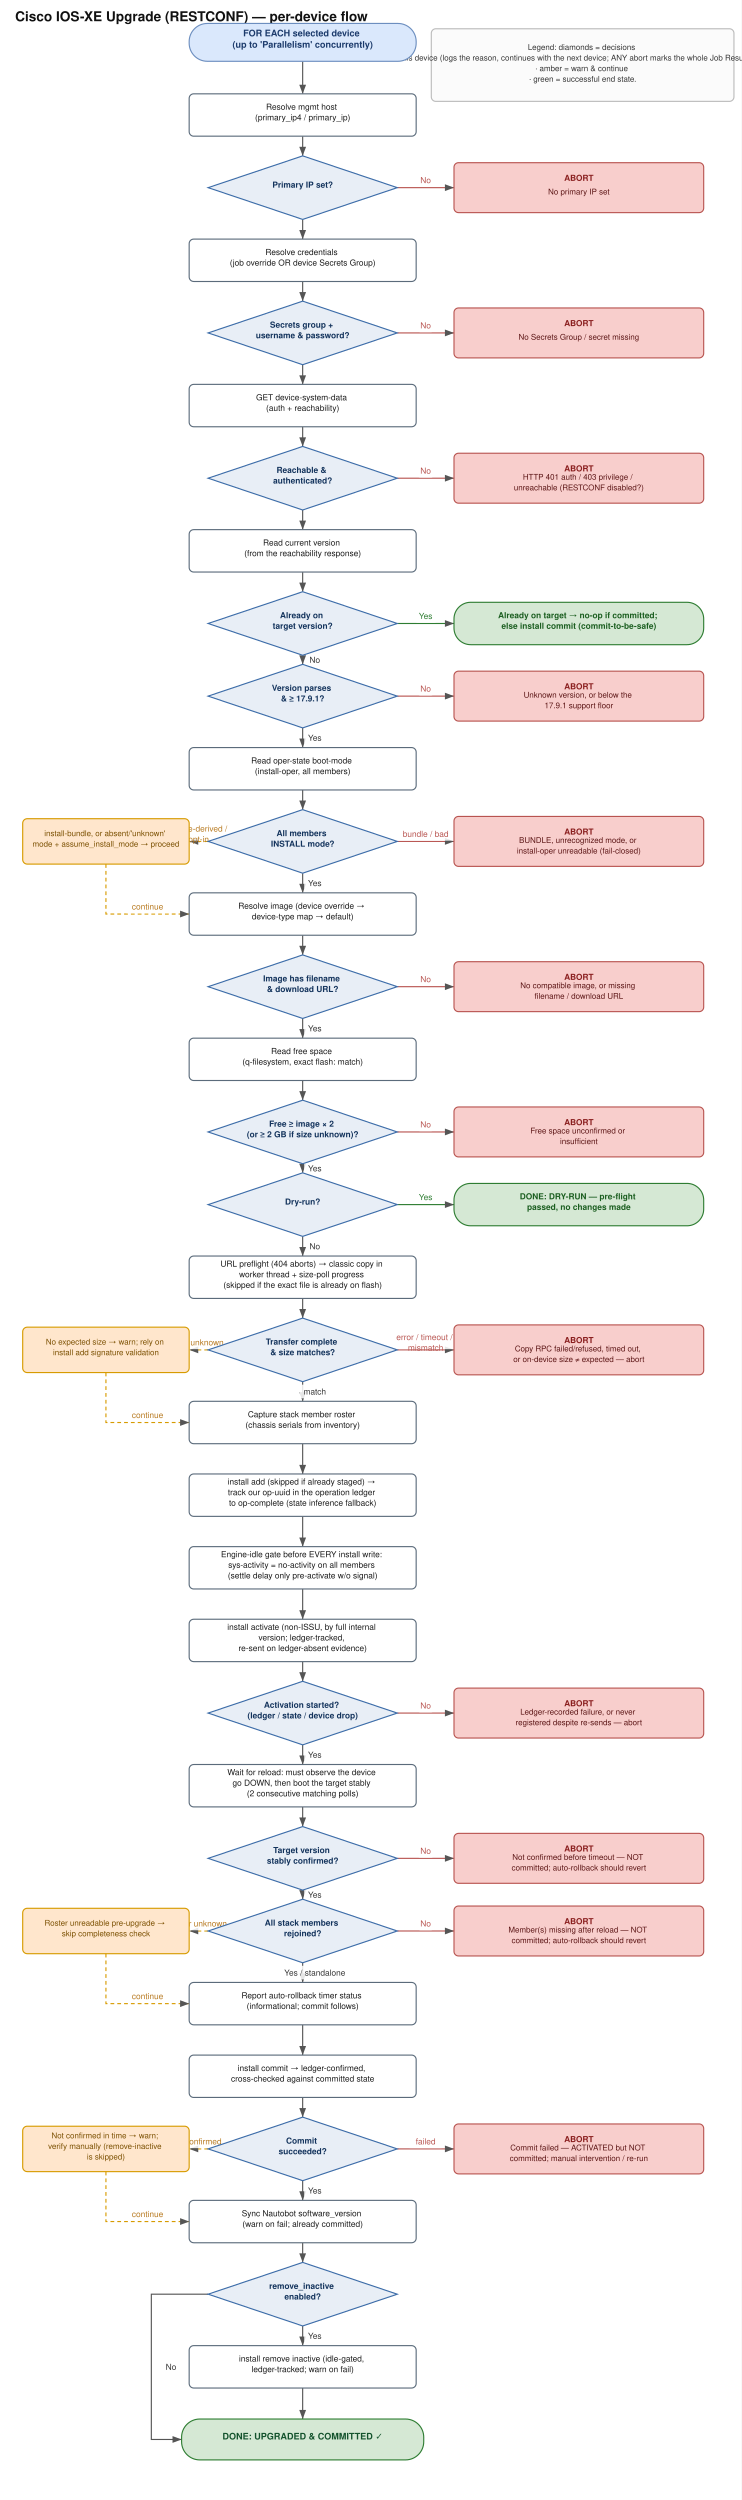
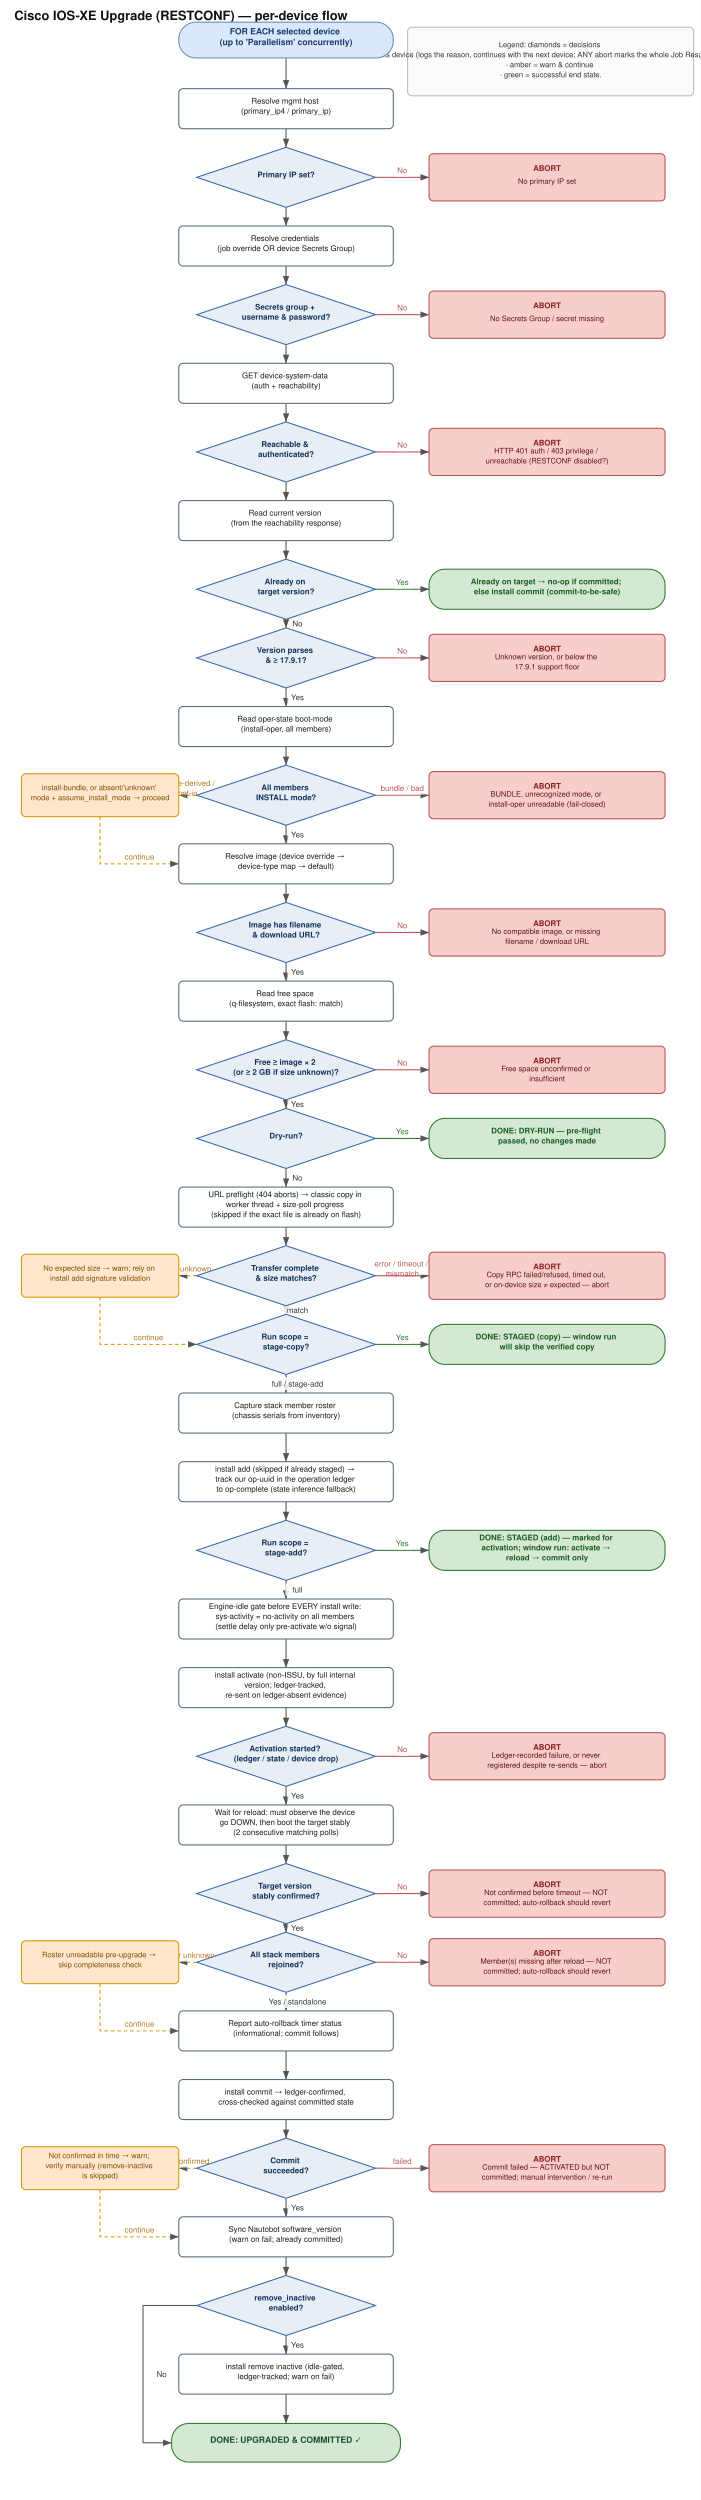
- <svg xmlns="http://www.w3.org/2000/svg" viewBox="0 0 980 3304" width="980" height="3304" font-family="Helvetica,Arial,sans-serif">
+ <svg xmlns="http://www.w3.org/2000/svg" viewBox="0 0 980 3496" width="980" height="3496" font-family="Helvetica,Arial,sans-serif">
  <defs>
    <marker id="arrow" markerWidth="10" markerHeight="10" refX="8" refY="3" orient="auto" markerUnits="strokeWidth">
      <path d="M0,0 L8,3 L0,6 z" fill="#555" />
    </marker>
  </defs>
-   <rect x="0" y="0" width="980" height="3304" fill="#ffffff" />
+   <rect x="0" y="0" width="980" height="3496" fill="#ffffff" />
  <text x="20" y="28" font-size="18" font-weight="bold" fill="#111">Cisco IOS-XE Upgrade (RESTCONF) — per-device flow</text>
  <rect x="570" y="38" width="400" height="96" rx="6" ry="6" fill="#fbfbfb" stroke="#bbb" stroke-width="1.5" />
  <text x="770" y="66" text-anchor="middle" font-family="Helvetica,Arial,sans-serif" font-size="10.5" fill="#333">
    <tspan x="770" dy="0">Legend:  diamonds = decisions</tspan>
    <tspan x="770" dy="14">· red = ABORT this device (logs the reason, continues with the next device; ANY abort marks the whole Job Result FAILED at the end)</tspan>
    <tspan x="770" dy="14">· amber = warn &amp; continue</tspan>
    <tspan x="770" dy="14">· green = successful end state.</tspan>
  </text>
  <path d="M 400 81 L 400 124" fill="none" stroke="#555" stroke-width="1.5" marker-end="url(#arrow)" />
  <path d="M 400 180 L 400 206" fill="none" stroke="#555" stroke-width="1.5" marker-end="url(#arrow)" />
  <path d="M 400 290 L 400 316" fill="none" stroke="#555" stroke-width="1.5" marker-end="url(#arrow)" />
  <path d="M 400 372 L 400 398" fill="none" stroke="#555" stroke-width="1.5" marker-end="url(#arrow)" />
  <path d="M 400 482 L 400 508" fill="none" stroke="#555" stroke-width="1.5" marker-end="url(#arrow)" />
  <path d="M 400 564 L 400 590" fill="none" stroke="#555" stroke-width="1.5" marker-end="url(#arrow)" />
  <path d="M 400 674 L 400 700" fill="none" stroke="#555" stroke-width="1.5" marker-end="url(#arrow)" />
  <path d="M 400 756 L 400 782" fill="none" stroke="#555" stroke-width="1.5" marker-end="url(#arrow)" />
  <path d="M 400 866 L 400 878" fill="none" stroke="#555" stroke-width="1.5" marker-end="url(#arrow)" />
  <rect x="406" y="863" width="21" height="18" rx="3" fill="#ffffff" fill-opacity="0.85" stroke="none" />
  <text x="416" y="876" text-anchor="middle" font-family="Helvetica,Arial,sans-serif" font-size="11" fill="#333">
    <tspan x="416" dy="0">No</tspan>
  </text>
  <path d="M 400 962 L 400 988" fill="none" stroke="#555" stroke-width="1.5" marker-end="url(#arrow)" />
  <rect x="402" y="966" width="28" height="18" rx="3" fill="#ffffff" fill-opacity="0.85" stroke="none" />
  <text x="416" y="979" text-anchor="middle" font-family="Helvetica,Arial,sans-serif" font-size="11" fill="#333">
    <tspan x="416" dy="0">Yes</tspan>
  </text>
  <path d="M 400 1044 L 400 1070" fill="none" stroke="#555" stroke-width="1.5" marker-end="url(#arrow)" />
  <path d="M 400 1154 L 400 1180" fill="none" stroke="#555" stroke-width="1.5" marker-end="url(#arrow)" />
  <rect x="402" y="1158" width="28" height="18" rx="3" fill="#ffffff" fill-opacity="0.85" stroke="none" />
  <text x="416" y="1171" text-anchor="middle" font-family="Helvetica,Arial,sans-serif" font-size="11" fill="#333">
    <tspan x="416" dy="0">Yes</tspan>
  </text>
  <path d="M 400 1236 L 400 1262" fill="none" stroke="#555" stroke-width="1.5" marker-end="url(#arrow)" />
  <path d="M 400 1346 L 400 1372" fill="none" stroke="#555" stroke-width="1.5" marker-end="url(#arrow)" />
  <rect x="402" y="1350" width="28" height="18" rx="3" fill="#ffffff" fill-opacity="0.85" stroke="none" />
  <text x="416" y="1363" text-anchor="middle" font-family="Helvetica,Arial,sans-serif" font-size="11" fill="#333">
    <tspan x="416" dy="0">Yes</tspan>
  </text>
  <path d="M 400 1428 L 400 1454" fill="none" stroke="#555" stroke-width="1.5" marker-end="url(#arrow)" />
  <path d="M 400 1538 L 400 1550" fill="none" stroke="#555" stroke-width="1.5" marker-end="url(#arrow)" />
  <rect x="402" y="1535" width="28" height="18" rx="3" fill="#ffffff" fill-opacity="0.85" stroke="none" />
  <text x="416" y="1548" text-anchor="middle" font-family="Helvetica,Arial,sans-serif" font-size="11" fill="#333">
    <tspan x="416" dy="0">Yes</tspan>
  </text>
  <path d="M 400 1634 L 400 1660" fill="none" stroke="#555" stroke-width="1.5" marker-end="url(#arrow)" />
  <rect x="406" y="1638" width="21" height="18" rx="3" fill="#ffffff" fill-opacity="0.85" stroke="none" />
  <text x="416" y="1651" text-anchor="middle" font-family="Helvetica,Arial,sans-serif" font-size="11" fill="#333">
    <tspan x="416" dy="0">No</tspan>
  </text>
  <path d="M 400 1716 L 400 1742" fill="none" stroke="#555" stroke-width="1.5" marker-end="url(#arrow)" />
-   <path d="M 400 1826 L 400 1852" fill="none" stroke="#555" stroke-width="1.5" marker-end="url(#arrow)" />
-   <rect x="396" y="1830" width="40" height="18" rx="3" fill="#ffffff" fill-opacity="0.85" stroke="none" />
-   <text x="416" y="1843" text-anchor="middle" font-family="Helvetica,Arial,sans-serif" font-size="11" fill="#333">
+   <path d="M 400 1826 L 400 1838" fill="none" stroke="#555" stroke-width="1.5" marker-end="url(#arrow)" />
+   <rect x="396" y="1823" width="40" height="18" rx="3" fill="#ffffff" fill-opacity="0.85" stroke="none" />
+   <text x="416" y="1836" text-anchor="middle" font-family="Helvetica,Arial,sans-serif" font-size="11" fill="#333">
    <tspan x="416" dy="0">match</tspan>
  </text>
-   <path d="M 400 1908 L 400 1948" fill="none" stroke="#555" stroke-width="1.5" marker-end="url(#arrow)" />
+   <path d="M 400 1922 L 400 1948" fill="none" stroke="#555" stroke-width="1.5" marker-end="url(#arrow)" />
+   <rect x="360" y="1926" width="112" height="18" rx="3" fill="#ffffff" fill-opacity="0.85" stroke="none" />
+   <text x="416" y="1939" text-anchor="middle" font-family="Helvetica,Arial,sans-serif" font-size="11" fill="#333">
+     <tspan x="416" dy="0">full / stage-add</tspan>
+   </text>
  <path d="M 400 2004 L 400 2044" fill="none" stroke="#555" stroke-width="1.5" marker-end="url(#arrow)" />
-   <path d="M 400 2100 L 400 2140" fill="none" stroke="#555" stroke-width="1.5" marker-end="url(#arrow)" />
-   <path d="M 400 2196 L 400 2222" fill="none" stroke="#555" stroke-width="1.5" marker-end="url(#arrow)" />
-   <path d="M 400 2306 L 400 2332" fill="none" stroke="#555" stroke-width="1.5" marker-end="url(#arrow)" />
-   <rect x="402" y="2310" width="28" height="18" rx="3" fill="#ffffff" fill-opacity="0.85" stroke="none" />
-   <text x="416" y="2323" text-anchor="middle" font-family="Helvetica,Arial,sans-serif" font-size="11" fill="#333">
-     <tspan x="416" dy="0">Yes</tspan>
-   </text>
+   <path d="M 400 2100 L 400 2126" fill="none" stroke="#555" stroke-width="1.5" marker-end="url(#arrow)" />
+   <path d="M 400 2210 L 400 2236" fill="none" stroke="#555" stroke-width="1.5" marker-end="url(#arrow)" />
+   <rect x="399" y="2214" width="34" height="18" rx="3" fill="#ffffff" fill-opacity="0.85" stroke="none" />
+   <text x="416" y="2227" text-anchor="middle" font-family="Helvetica,Arial,sans-serif" font-size="11" fill="#333">
+     <tspan x="416" dy="0">full</tspan>
+   </text>
+   <path d="M 400 2292 L 400 2332" fill="none" stroke="#555" stroke-width="1.5" marker-end="url(#arrow)" />
  <path d="M 400 2388 L 400 2414" fill="none" stroke="#555" stroke-width="1.5" marker-end="url(#arrow)" />
-   <path d="M 400 2498 L 400 2510" fill="none" stroke="#555" stroke-width="1.5" marker-end="url(#arrow)" />
-   <rect x="402" y="2495" width="28" height="18" rx="3" fill="#ffffff" fill-opacity="0.85" stroke="none" />
-   <text x="416" y="2508" text-anchor="middle" font-family="Helvetica,Arial,sans-serif" font-size="11" fill="#333">
-     <tspan x="416" dy="0">Yes</tspan>
-   </text>
-   <path d="M 400 2594 L 400 2620" fill="none" stroke="#555" stroke-width="1.5" marker-end="url(#arrow)" />
-   <rect x="360" y="2598" width="112" height="18" rx="3" fill="#ffffff" fill-opacity="0.85" stroke="none" />
-   <text x="416" y="2611" text-anchor="middle" font-family="Helvetica,Arial,sans-serif" font-size="11" fill="#333">
+   <path d="M 400 2498 L 400 2524" fill="none" stroke="#555" stroke-width="1.5" marker-end="url(#arrow)" />
+   <rect x="402" y="2502" width="28" height="18" rx="3" fill="#ffffff" fill-opacity="0.85" stroke="none" />
+   <text x="416" y="2515" text-anchor="middle" font-family="Helvetica,Arial,sans-serif" font-size="11" fill="#333">
+     <tspan x="416" dy="0">Yes</tspan>
+   </text>
+   <path d="M 400 2580 L 400 2606" fill="none" stroke="#555" stroke-width="1.5" marker-end="url(#arrow)" />
+   <path d="M 400 2690 L 400 2702" fill="none" stroke="#555" stroke-width="1.5" marker-end="url(#arrow)" />
+   <rect x="402" y="2687" width="28" height="18" rx="3" fill="#ffffff" fill-opacity="0.85" stroke="none" />
+   <text x="416" y="2700" text-anchor="middle" font-family="Helvetica,Arial,sans-serif" font-size="11" fill="#333">
+     <tspan x="416" dy="0">Yes</tspan>
+   </text>
+   <path d="M 400 2786 L 400 2812" fill="none" stroke="#555" stroke-width="1.5" marker-end="url(#arrow)" />
+   <rect x="360" y="2790" width="112" height="18" rx="3" fill="#ffffff" fill-opacity="0.85" stroke="none" />
+   <text x="416" y="2803" text-anchor="middle" font-family="Helvetica,Arial,sans-serif" font-size="11" fill="#333">
    <tspan x="416" dy="0">Yes / standalone</tspan>
  </text>
-   <path d="M 400 2676 L 400 2716" fill="none" stroke="#555" stroke-width="1.5" marker-end="url(#arrow)" />
-   <path d="M 400 2772 L 400 2798" fill="none" stroke="#555" stroke-width="1.5" marker-end="url(#arrow)" />
-   <path d="M 400 2882 L 400 2908" fill="none" stroke="#555" stroke-width="1.5" marker-end="url(#arrow)" />
-   <rect x="402" y="2886" width="28" height="18" rx="3" fill="#ffffff" fill-opacity="0.85" stroke="none" />
-   <text x="416" y="2899" text-anchor="middle" font-family="Helvetica,Arial,sans-serif" font-size="11" fill="#333">
-     <tspan x="416" dy="0">Yes</tspan>
-   </text>
+   <path d="M 400 2868 L 400 2908" fill="none" stroke="#555" stroke-width="1.5" marker-end="url(#arrow)" />
  <path d="M 400 2964 L 400 2990" fill="none" stroke="#555" stroke-width="1.5" marker-end="url(#arrow)" />
  <path d="M 400 3074 L 400 3100" fill="none" stroke="#555" stroke-width="1.5" marker-end="url(#arrow)" />
  <rect x="402" y="3078" width="28" height="18" rx="3" fill="#ffffff" fill-opacity="0.85" stroke="none" />
  <text x="416" y="3091" text-anchor="middle" font-family="Helvetica,Arial,sans-serif" font-size="11" fill="#333">
    <tspan x="416" dy="0">Yes</tspan>
  </text>
-   <path d="M 400 3156 L 400 3197" fill="none" stroke="#555" stroke-width="1.5" marker-end="url(#arrow)" />
-   <path d="M 275 3032 L 200 3032 L 200 3224 L 240 3224" fill="none" stroke="#555" stroke-width="1.5" marker-end="url(#arrow)" />
-   <rect x="216" y="3119" width="21" height="18" rx="3" fill="#ffffff" fill-opacity="0.85" stroke="none" />
-   <text x="226" y="3132" text-anchor="middle" font-family="Helvetica,Arial,sans-serif" font-size="11" fill="#333">
+   <path d="M 400 3156 L 400 3182" fill="none" stroke="#555" stroke-width="1.5" marker-end="url(#arrow)" />
+   <path d="M 400 3266 L 400 3292" fill="none" stroke="#555" stroke-width="1.5" marker-end="url(#arrow)" />
+   <rect x="402" y="3270" width="28" height="18" rx="3" fill="#ffffff" fill-opacity="0.85" stroke="none" />
+   <text x="416" y="3283" text-anchor="middle" font-family="Helvetica,Arial,sans-serif" font-size="11" fill="#333">
+     <tspan x="416" dy="0">Yes</tspan>
+   </text>
+   <path d="M 400 3348 L 400 3389" fill="none" stroke="#555" stroke-width="1.5" marker-end="url(#arrow)" />
+   <path d="M 275 3224 L 200 3224 L 200 3416 L 240 3416" fill="none" stroke="#555" stroke-width="1.5" marker-end="url(#arrow)" />
+   <rect x="216" y="3311" width="21" height="18" rx="3" fill="#ffffff" fill-opacity="0.85" stroke="none" />
+   <text x="226" y="3324" text-anchor="middle" font-family="Helvetica,Arial,sans-serif" font-size="11" fill="#333">
    <tspan x="226" dy="0">No</tspan>
  </text>
  <path d="M 525 248 L 600 248" fill="none" stroke="#B85450" stroke-width="1.5" marker-end="url(#arrow)" />
  <rect x="552" y="229" width="21" height="18" rx="3" fill="#ffffff" fill-opacity="0.85" stroke="none" />
  <text x="562.5" y="242" text-anchor="middle" font-family="Helvetica,Arial,sans-serif" font-size="11" fill="#B85450">
    <tspan x="562.5" dy="0">No</tspan>
  </text>
  <rect x="600" y="215" width="330" height="66" rx="6" ry="6" fill="#F8CECC" stroke="#B85450" stroke-width="1.5" />
  <text x="765.0" y="239" text-anchor="middle" font-family="Helvetica,Arial,sans-serif" font-size="11" font-weight="bold" fill="#8a1f1f">
    <tspan x="765.0" dy="0">ABORT</tspan>
  </text>
  <text x="765.0" y="257" text-anchor="middle" font-family="Helvetica,Arial,sans-serif" font-size="10.5" fill="#5b1414">
    <tspan x="765.0" dy="0">No primary IP set</tspan>
  </text>
  <path d="M 525 440 L 600 440" fill="none" stroke="#B85450" stroke-width="1.5" marker-end="url(#arrow)" />
  <rect x="552" y="421" width="21" height="18" rx="3" fill="#ffffff" fill-opacity="0.85" stroke="none" />
  <text x="562.5" y="434" text-anchor="middle" font-family="Helvetica,Arial,sans-serif" font-size="11" fill="#B85450">
    <tspan x="562.5" dy="0">No</tspan>
  </text>
  <rect x="600" y="407" width="330" height="66" rx="6" ry="6" fill="#F8CECC" stroke="#B85450" stroke-width="1.5" />
  <text x="765.0" y="431" text-anchor="middle" font-family="Helvetica,Arial,sans-serif" font-size="11" font-weight="bold" fill="#8a1f1f">
    <tspan x="765.0" dy="0">ABORT</tspan>
  </text>
  <text x="765.0" y="449" text-anchor="middle" font-family="Helvetica,Arial,sans-serif" font-size="10.5" fill="#5b1414">
    <tspan x="765.0" dy="0">No Secrets Group / secret missing</tspan>
  </text>
  <path d="M 525 632 L 600 632" fill="none" stroke="#B85450" stroke-width="1.5" marker-end="url(#arrow)" />
  <rect x="552" y="613" width="21" height="18" rx="3" fill="#ffffff" fill-opacity="0.85" stroke="none" />
  <text x="562.5" y="626" text-anchor="middle" font-family="Helvetica,Arial,sans-serif" font-size="11" fill="#B85450">
    <tspan x="562.5" dy="0">No</tspan>
  </text>
  <rect x="600" y="599" width="330" height="66" rx="6" ry="6" fill="#F8CECC" stroke="#B85450" stroke-width="1.5" />
  <text x="765.0" y="623" text-anchor="middle" font-family="Helvetica,Arial,sans-serif" font-size="11" font-weight="bold" fill="#8a1f1f">
    <tspan x="765.0" dy="0">ABORT</tspan>
  </text>
  <text x="765.0" y="634" text-anchor="middle" font-family="Helvetica,Arial,sans-serif" font-size="10.5" fill="#5b1414">
    <tspan x="765.0" dy="0">HTTP 401 auth / 403 privilege /</tspan>
    <tspan x="765.0" dy="14">unreachable (RESTCONF disabled?)</tspan>
  </text>
  <path d="M 525 824 L 600 824" fill="none" stroke="#2E7D32" stroke-width="1.5" marker-end="url(#arrow)" />
  <rect x="549" y="805" width="28" height="18" rx="3" fill="#ffffff" fill-opacity="0.85" stroke="none" />
  <text x="562.5" y="818" text-anchor="middle" font-family="Helvetica,Arial,sans-serif" font-size="11" fill="#2E7D32">
    <tspan x="562.5" dy="0">Yes</tspan>
  </text>
  <rect x="600" y="796" width="330" height="56" rx="22" ry="22" fill="#D5E8D4" stroke="#2E7D32" stroke-width="1.5" />
  <text x="765.0" y="817" text-anchor="middle" font-family="Helvetica,Arial,sans-serif" font-size="11" font-weight="bold" fill="#1b5e20">
    <tspan x="765.0" dy="0">Already on target → no-op if committed;</tspan>
    <tspan x="765.0" dy="14">else install commit (commit-to-be-safe)</tspan>
  </text>
  <path d="M 525 920 L 600 920" fill="none" stroke="#B85450" stroke-width="1.5" marker-end="url(#arrow)" />
  <rect x="552" y="901" width="21" height="18" rx="3" fill="#ffffff" fill-opacity="0.85" stroke="none" />
  <text x="562.5" y="914" text-anchor="middle" font-family="Helvetica,Arial,sans-serif" font-size="11" fill="#B85450">
    <tspan x="562.5" dy="0">No</tspan>
  </text>
  <rect x="600" y="887" width="330" height="66" rx="6" ry="6" fill="#F8CECC" stroke="#B85450" stroke-width="1.5" />
  <text x="765.0" y="911" text-anchor="middle" font-family="Helvetica,Arial,sans-serif" font-size="11" font-weight="bold" fill="#8a1f1f">
    <tspan x="765.0" dy="0">ABORT</tspan>
  </text>
  <text x="765.0" y="922" text-anchor="middle" font-family="Helvetica,Arial,sans-serif" font-size="10.5" fill="#5b1414">
    <tspan x="765.0" dy="0">Unknown version, or below the</tspan>
    <tspan x="765.0" dy="14">17.9.1 support floor</tspan>
  </text>
  <path d="M 525 1112 L 600 1112" fill="none" stroke="#B85450" stroke-width="1.5" marker-end="url(#arrow)" />
  <rect x="520" y="1093" width="86" height="18" rx="3" fill="#ffffff" fill-opacity="0.85" stroke="none" />
  <text x="562.5" y="1106" text-anchor="middle" font-family="Helvetica,Arial,sans-serif" font-size="11" fill="#B85450">
    <tspan x="562.5" dy="0">bundle / bad</tspan>
  </text>
  <rect x="600" y="1079" width="330" height="66" rx="6" ry="6" fill="#F8CECC" stroke="#B85450" stroke-width="1.5" />
  <text x="765.0" y="1103" text-anchor="middle" font-family="Helvetica,Arial,sans-serif" font-size="11" font-weight="bold" fill="#8a1f1f">
    <tspan x="765.0" dy="0">ABORT</tspan>
  </text>
  <text x="765.0" y="1114" text-anchor="middle" font-family="Helvetica,Arial,sans-serif" font-size="10.5" fill="#5b1414">
    <tspan x="765.0" dy="0">BUNDLE, unrecognized mode, or</tspan>
    <tspan x="765.0" dy="14">install-oper unreadable (fail-closed)</tspan>
  </text>
  <path d="M 275 1112 L 250 1112" fill="none" stroke="#D79B00" stroke-width="1.5" stroke-dasharray="5,4" marker-end="url(#arrow)" />
  <rect x="184" y="1093" width="158" height="18" rx="3" fill="#ffffff" fill-opacity="0.85" stroke="none" />
  <text x="262.5" y="1099" text-anchor="middle" font-family="Helvetica,Arial,sans-serif" font-size="11" fill="#B7791f">
    <tspan x="262.5" dy="0">bundle-derived /</tspan>
    <tspan x="262.5" dy="14">opt-in</tspan>
  </text>
  <rect x="30" y="1082" width="220" height="60" rx="6" ry="6" fill="#FFE6CC" stroke="#D79B00" stroke-width="1.5" />
  <text x="140.0" y="1105" text-anchor="middle" font-family="Helvetica,Arial,sans-serif" font-size="10.5" fill="#7a4f00">
    <tspan x="140.0" dy="0">install-bundle, or absent/'unknown'</tspan>
    <tspan x="140.0" dy="14">mode + assume_install_mode → proceed</tspan>
  </text>
  <path d="M 140 1142 L 140 1208 L 250 1208" fill="none" stroke="#D79B00" stroke-width="1.5" stroke-dasharray="5,4" marker-end="url(#arrow)" />
  <rect x="165" y="1189" width="60" height="18" rx="3" fill="#ffffff" fill-opacity="0.85" stroke="none" />
  <text x="195.0" y="1202" text-anchor="middle" font-family="Helvetica,Arial,sans-serif" font-size="11" fill="#B7791f">
    <tspan x="195.0" dy="0">continue</tspan>
  </text>
  <path d="M 525 1304 L 600 1304" fill="none" stroke="#B85450" stroke-width="1.5" marker-end="url(#arrow)" />
  <rect x="552" y="1285" width="21" height="18" rx="3" fill="#ffffff" fill-opacity="0.85" stroke="none" />
  <text x="562.5" y="1298" text-anchor="middle" font-family="Helvetica,Arial,sans-serif" font-size="11" fill="#B85450">
    <tspan x="562.5" dy="0">No</tspan>
  </text>
  <rect x="600" y="1271" width="330" height="66" rx="6" ry="6" fill="#F8CECC" stroke="#B85450" stroke-width="1.5" />
  <text x="765.0" y="1295" text-anchor="middle" font-family="Helvetica,Arial,sans-serif" font-size="11" font-weight="bold" fill="#8a1f1f">
    <tspan x="765.0" dy="0">ABORT</tspan>
  </text>
  <text x="765.0" y="1306" text-anchor="middle" font-family="Helvetica,Arial,sans-serif" font-size="10.5" fill="#5b1414">
    <tspan x="765.0" dy="0">No compatible image, or missing</tspan>
    <tspan x="765.0" dy="14">filename / download URL</tspan>
  </text>
  <path d="M 525 1496 L 600 1496" fill="none" stroke="#B85450" stroke-width="1.5" marker-end="url(#arrow)" />
  <rect x="552" y="1477" width="21" height="18" rx="3" fill="#ffffff" fill-opacity="0.85" stroke="none" />
  <text x="562.5" y="1490" text-anchor="middle" font-family="Helvetica,Arial,sans-serif" font-size="11" fill="#B85450">
    <tspan x="562.5" dy="0">No</tspan>
  </text>
  <rect x="600" y="1463" width="330" height="66" rx="6" ry="6" fill="#F8CECC" stroke="#B85450" stroke-width="1.5" />
  <text x="765.0" y="1487" text-anchor="middle" font-family="Helvetica,Arial,sans-serif" font-size="11" font-weight="bold" fill="#8a1f1f">
    <tspan x="765.0" dy="0">ABORT</tspan>
  </text>
  <text x="765.0" y="1498" text-anchor="middle" font-family="Helvetica,Arial,sans-serif" font-size="10.5" fill="#5b1414">
    <tspan x="765.0" dy="0">Free space unconfirmed or</tspan>
    <tspan x="765.0" dy="14">insufficient</tspan>
  </text>
  <path d="M 525 1592 L 600 1592" fill="none" stroke="#2E7D32" stroke-width="1.5" marker-end="url(#arrow)" />
  <rect x="549" y="1573" width="28" height="18" rx="3" fill="#ffffff" fill-opacity="0.85" stroke="none" />
  <text x="562.5" y="1586" text-anchor="middle" font-family="Helvetica,Arial,sans-serif" font-size="11" fill="#2E7D32">
    <tspan x="562.5" dy="0">Yes</tspan>
  </text>
  <rect x="600" y="1564" width="330" height="56" rx="22" ry="22" fill="#D5E8D4" stroke="#2E7D32" stroke-width="1.5" />
  <text x="765.0" y="1585" text-anchor="middle" font-family="Helvetica,Arial,sans-serif" font-size="11" font-weight="bold" fill="#1b5e20">
    <tspan x="765.0" dy="0">DONE: DRY-RUN — pre-flight</tspan>
    <tspan x="765.0" dy="14">passed, no changes made</tspan>
  </text>
  <path d="M 525 1784 L 600 1784" fill="none" stroke="#B85450" stroke-width="1.5" marker-end="url(#arrow)" />
  <rect x="474" y="1765" width="177" height="18" rx="3" fill="#ffffff" fill-opacity="0.85" stroke="none" />
  <text x="562.5" y="1771" text-anchor="middle" font-family="Helvetica,Arial,sans-serif" font-size="11" fill="#B85450">
    <tspan x="562.5" dy="0">error / timeout /</tspan>
    <tspan x="562.5" dy="14">mismatch</tspan>
  </text>
  <rect x="600" y="1751" width="330" height="66" rx="6" ry="6" fill="#F8CECC" stroke="#B85450" stroke-width="1.5" />
  <text x="765.0" y="1775" text-anchor="middle" font-family="Helvetica,Arial,sans-serif" font-size="11" font-weight="bold" fill="#8a1f1f">
    <tspan x="765.0" dy="0">ABORT</tspan>
  </text>
  <text x="765.0" y="1786" text-anchor="middle" font-family="Helvetica,Arial,sans-serif" font-size="10.5" fill="#5b1414">
    <tspan x="765.0" dy="0">Copy RPC failed/refused, timed out,</tspan>
    <tspan x="765.0" dy="14">or on-device size ≠ expected — abort</tspan>
  </text>
  <path d="M 275 1784 L 250 1784" fill="none" stroke="#D79B00" stroke-width="1.5" stroke-dasharray="5,4" marker-end="url(#arrow)" />
  <rect x="220" y="1765" width="86" height="18" rx="3" fill="#ffffff" fill-opacity="0.85" stroke="none" />
  <text x="262.5" y="1778" text-anchor="middle" font-family="Helvetica,Arial,sans-serif" font-size="11" fill="#B7791f">
    <tspan x="262.5" dy="0">size unknown</tspan>
  </text>
  <rect x="30" y="1754" width="220" height="60" rx="6" ry="6" fill="#FFE6CC" stroke="#D79B00" stroke-width="1.5" />
  <text x="140.0" y="1777" text-anchor="middle" font-family="Helvetica,Arial,sans-serif" font-size="10.5" fill="#7a4f00">
    <tspan x="140.0" dy="0">No expected size → warn; rely on</tspan>
    <tspan x="140.0" dy="14">install add signature validation</tspan>
  </text>
-   <path d="M 140 1814 L 140 1880 L 250 1880" fill="none" stroke="#D79B00" stroke-width="1.5" stroke-dasharray="5,4" marker-end="url(#arrow)" />
-   <rect x="165" y="1861" width="60" height="18" rx="3" fill="#ffffff" fill-opacity="0.85" stroke="none" />
-   <text x="195.0" y="1874" text-anchor="middle" font-family="Helvetica,Arial,sans-serif" font-size="11" fill="#B7791f">
-     <tspan x="195.0" dy="0">continue</tspan>
-   </text>
-   <path d="M 525 2264 L 600 2264" fill="none" stroke="#B85450" stroke-width="1.5" marker-end="url(#arrow)" />
-   <rect x="552" y="2245" width="21" height="18" rx="3" fill="#ffffff" fill-opacity="0.85" stroke="none" />
-   <text x="562.5" y="2258" text-anchor="middle" font-family="Helvetica,Arial,sans-serif" font-size="11" fill="#B85450">
-     <tspan x="562.5" dy="0">No</tspan>
-   </text>
-   <rect x="600" y="2231" width="330" height="66" rx="6" ry="6" fill="#F8CECC" stroke="#B85450" stroke-width="1.5" />
-   <text x="765.0" y="2255" text-anchor="middle" font-family="Helvetica,Arial,sans-serif" font-size="11" font-weight="bold" fill="#8a1f1f">
-     <tspan x="765.0" dy="0">ABORT</tspan>
-   </text>
-   <text x="765.0" y="2266" text-anchor="middle" font-family="Helvetica,Arial,sans-serif" font-size="10.5" fill="#5b1414">
-     <tspan x="765.0" dy="0">Ledger-recorded failure, or never</tspan>
-     <tspan x="765.0" dy="14">registered despite re-sends — abort</tspan>
+   <path d="M 140 1814 L 140 1880 L 275 1880" fill="none" stroke="#D79B00" stroke-width="1.5" stroke-dasharray="5,4" marker-end="url(#arrow)" />
+   <rect x="178" y="1861" width="60" height="18" rx="3" fill="#ffffff" fill-opacity="0.85" stroke="none" />
+   <text x="207.5" y="1874" text-anchor="middle" font-family="Helvetica,Arial,sans-serif" font-size="11" fill="#B7791f">
+     <tspan x="207.5" dy="0">continue</tspan>
+   </text>
+   <path d="M 525 1880 L 600 1880" fill="none" stroke="#2E7D32" stroke-width="1.5" marker-end="url(#arrow)" />
+   <rect x="549" y="1861" width="28" height="18" rx="3" fill="#ffffff" fill-opacity="0.85" stroke="none" />
+   <text x="562.5" y="1874" text-anchor="middle" font-family="Helvetica,Arial,sans-serif" font-size="11" fill="#2E7D32">
+     <tspan x="562.5" dy="0">Yes</tspan>
+   </text>
+   <rect x="600" y="1852" width="330" height="56" rx="22" ry="22" fill="#D5E8D4" stroke="#2E7D32" stroke-width="1.5" />
+   <text x="765.0" y="1873" text-anchor="middle" font-family="Helvetica,Arial,sans-serif" font-size="11" font-weight="bold" fill="#1b5e20">
+     <tspan x="765.0" dy="0">DONE: STAGED (copy) — window run</tspan>
+     <tspan x="765.0" dy="14">will skip the verified copy</tspan>
+   </text>
+   <path d="M 525 2168 L 600 2168" fill="none" stroke="#2E7D32" stroke-width="1.5" marker-end="url(#arrow)" />
+   <rect x="549" y="2149" width="28" height="18" rx="3" fill="#ffffff" fill-opacity="0.85" stroke="none" />
+   <text x="562.5" y="2162" text-anchor="middle" font-family="Helvetica,Arial,sans-serif" font-size="11" fill="#2E7D32">
+     <tspan x="562.5" dy="0">Yes</tspan>
+   </text>
+   <rect x="600" y="2140" width="330" height="56" rx="22" ry="22" fill="#D5E8D4" stroke="#2E7D32" stroke-width="1.5" />
+   <text x="765.0" y="2154" text-anchor="middle" font-family="Helvetica,Arial,sans-serif" font-size="11" font-weight="bold" fill="#1b5e20">
+     <tspan x="765.0" dy="0">DONE: STAGED (add) — marked for</tspan>
+     <tspan x="765.0" dy="14">activation; window run: activate →</tspan>
+     <tspan x="765.0" dy="14">reload → commit only</tspan>
  </text>
  <path d="M 525 2456 L 600 2456" fill="none" stroke="#B85450" stroke-width="1.5" marker-end="url(#arrow)" />
  <rect x="552" y="2437" width="21" height="18" rx="3" fill="#ffffff" fill-opacity="0.85" stroke="none" />
  <text x="562.5" y="2450" text-anchor="middle" font-family="Helvetica,Arial,sans-serif" font-size="11" fill="#B85450">
    <tspan x="562.5" dy="0">No</tspan>
  </text>
  <rect x="600" y="2423" width="330" height="66" rx="6" ry="6" fill="#F8CECC" stroke="#B85450" stroke-width="1.5" />
  <text x="765.0" y="2447" text-anchor="middle" font-family="Helvetica,Arial,sans-serif" font-size="11" font-weight="bold" fill="#8a1f1f">
    <tspan x="765.0" dy="0">ABORT</tspan>
  </text>
  <text x="765.0" y="2458" text-anchor="middle" font-family="Helvetica,Arial,sans-serif" font-size="10.5" fill="#5b1414">
+     <tspan x="765.0" dy="0">Ledger-recorded failure, or never</tspan>
+     <tspan x="765.0" dy="14">registered despite re-sends — abort</tspan>
+   </text>
+   <path d="M 525 2648 L 600 2648" fill="none" stroke="#B85450" stroke-width="1.5" marker-end="url(#arrow)" />
+   <rect x="552" y="2629" width="21" height="18" rx="3" fill="#ffffff" fill-opacity="0.85" stroke="none" />
+   <text x="562.5" y="2642" text-anchor="middle" font-family="Helvetica,Arial,sans-serif" font-size="11" fill="#B85450">
+     <tspan x="562.5" dy="0">No</tspan>
+   </text>
+   <rect x="600" y="2615" width="330" height="66" rx="6" ry="6" fill="#F8CECC" stroke="#B85450" stroke-width="1.5" />
+   <text x="765.0" y="2639" text-anchor="middle" font-family="Helvetica,Arial,sans-serif" font-size="11" font-weight="bold" fill="#8a1f1f">
+     <tspan x="765.0" dy="0">ABORT</tspan>
+   </text>
+   <text x="765.0" y="2650" text-anchor="middle" font-family="Helvetica,Arial,sans-serif" font-size="10.5" fill="#5b1414">
    <tspan x="765.0" dy="0">Not confirmed before timeout — NOT</tspan>
    <tspan x="765.0" dy="14">committed; auto-rollback should revert</tspan>
  </text>
-   <path d="M 525 2552 L 600 2552" fill="none" stroke="#B85450" stroke-width="1.5" marker-end="url(#arrow)" />
-   <rect x="552" y="2533" width="21" height="18" rx="3" fill="#ffffff" fill-opacity="0.85" stroke="none" />
-   <text x="562.5" y="2546" text-anchor="middle" font-family="Helvetica,Arial,sans-serif" font-size="11" fill="#B85450">
-     <tspan x="562.5" dy="0">No</tspan>
-   </text>
-   <rect x="600" y="2519" width="330" height="66" rx="6" ry="6" fill="#F8CECC" stroke="#B85450" stroke-width="1.5" />
-   <text x="765.0" y="2543" text-anchor="middle" font-family="Helvetica,Arial,sans-serif" font-size="11" font-weight="bold" fill="#8a1f1f">
-     <tspan x="765.0" dy="0">ABORT</tspan>
-   </text>
-   <text x="765.0" y="2554" text-anchor="middle" font-family="Helvetica,Arial,sans-serif" font-size="10.5" fill="#5b1414">
+   <path d="M 525 2744 L 600 2744" fill="none" stroke="#B85450" stroke-width="1.5" marker-end="url(#arrow)" />
+   <rect x="552" y="2725" width="21" height="18" rx="3" fill="#ffffff" fill-opacity="0.85" stroke="none" />
+   <text x="562.5" y="2738" text-anchor="middle" font-family="Helvetica,Arial,sans-serif" font-size="11" fill="#B85450">
+     <tspan x="562.5" dy="0">No</tspan>
+   </text>
+   <rect x="600" y="2711" width="330" height="66" rx="6" ry="6" fill="#F8CECC" stroke="#B85450" stroke-width="1.5" />
+   <text x="765.0" y="2735" text-anchor="middle" font-family="Helvetica,Arial,sans-serif" font-size="11" font-weight="bold" fill="#8a1f1f">
+     <tspan x="765.0" dy="0">ABORT</tspan>
+   </text>
+   <text x="765.0" y="2746" text-anchor="middle" font-family="Helvetica,Arial,sans-serif" font-size="10.5" fill="#5b1414">
    <tspan x="765.0" dy="0">Member(s) missing after reload — NOT</tspan>
    <tspan x="765.0" dy="14">committed; auto-rollback should revert</tspan>
  </text>
-   <path d="M 275 2552 L 250 2552" fill="none" stroke="#D79B00" stroke-width="1.5" stroke-dasharray="5,4" marker-end="url(#arrow)" />
-   <rect x="213" y="2533" width="99" height="18" rx="3" fill="#ffffff" fill-opacity="0.85" stroke="none" />
-   <text x="262.5" y="2546" text-anchor="middle" font-family="Helvetica,Arial,sans-serif" font-size="11" fill="#B7791f">
+   <path d="M 275 2744 L 250 2744" fill="none" stroke="#D79B00" stroke-width="1.5" stroke-dasharray="5,4" marker-end="url(#arrow)" />
+   <rect x="213" y="2725" width="99" height="18" rx="3" fill="#ffffff" fill-opacity="0.85" stroke="none" />
+   <text x="262.5" y="2738" text-anchor="middle" font-family="Helvetica,Arial,sans-serif" font-size="11" fill="#B7791f">
    <tspan x="262.5" dy="0">roster unknown</tspan>
  </text>
-   <rect x="30" y="2522" width="220" height="60" rx="6" ry="6" fill="#FFE6CC" stroke="#D79B00" stroke-width="1.5" />
-   <text x="140.0" y="2545" text-anchor="middle" font-family="Helvetica,Arial,sans-serif" font-size="10.5" fill="#7a4f00">
+   <rect x="30" y="2714" width="220" height="60" rx="6" ry="6" fill="#FFE6CC" stroke="#D79B00" stroke-width="1.5" />
+   <text x="140.0" y="2737" text-anchor="middle" font-family="Helvetica,Arial,sans-serif" font-size="10.5" fill="#7a4f00">
    <tspan x="140.0" dy="0">Roster unreadable pre-upgrade →</tspan>
    <tspan x="140.0" dy="14">skip completeness check</tspan>
  </text>
-   <path d="M 140 2582 L 140 2648 L 250 2648" fill="none" stroke="#D79B00" stroke-width="1.5" stroke-dasharray="5,4" marker-end="url(#arrow)" />
-   <rect x="165" y="2629" width="60" height="18" rx="3" fill="#ffffff" fill-opacity="0.85" stroke="none" />
-   <text x="195.0" y="2642" text-anchor="middle" font-family="Helvetica,Arial,sans-serif" font-size="11" fill="#B7791f">
+   <path d="M 140 2774 L 140 2840 L 250 2840" fill="none" stroke="#D79B00" stroke-width="1.5" stroke-dasharray="5,4" marker-end="url(#arrow)" />
+   <rect x="165" y="2821" width="60" height="18" rx="3" fill="#ffffff" fill-opacity="0.85" stroke="none" />
+   <text x="195.0" y="2834" text-anchor="middle" font-family="Helvetica,Arial,sans-serif" font-size="11" fill="#B7791f">
    <tspan x="195.0" dy="0">continue</tspan>
  </text>
-   <path d="M 525 2840 L 600 2840" fill="none" stroke="#B85450" stroke-width="1.5" marker-end="url(#arrow)" />
-   <rect x="539" y="2821" width="47" height="18" rx="3" fill="#ffffff" fill-opacity="0.85" stroke="none" />
-   <text x="562.5" y="2834" text-anchor="middle" font-family="Helvetica,Arial,sans-serif" font-size="11" fill="#B85450">
+   <path d="M 525 3032 L 600 3032" fill="none" stroke="#B85450" stroke-width="1.5" marker-end="url(#arrow)" />
+   <rect x="539" y="3013" width="47" height="18" rx="3" fill="#ffffff" fill-opacity="0.85" stroke="none" />
+   <text x="562.5" y="3026" text-anchor="middle" font-family="Helvetica,Arial,sans-serif" font-size="11" fill="#B85450">
    <tspan x="562.5" dy="0">failed</tspan>
  </text>
-   <rect x="600" y="2807" width="330" height="66" rx="6" ry="6" fill="#F8CECC" stroke="#B85450" stroke-width="1.5" />
-   <text x="765.0" y="2831" text-anchor="middle" font-family="Helvetica,Arial,sans-serif" font-size="11" font-weight="bold" fill="#8a1f1f">
-     <tspan x="765.0" dy="0">ABORT</tspan>
-   </text>
-   <text x="765.0" y="2842" text-anchor="middle" font-family="Helvetica,Arial,sans-serif" font-size="10.5" fill="#5b1414">
+   <rect x="600" y="2999" width="330" height="66" rx="6" ry="6" fill="#F8CECC" stroke="#B85450" stroke-width="1.5" />
+   <text x="765.0" y="3023" text-anchor="middle" font-family="Helvetica,Arial,sans-serif" font-size="11" font-weight="bold" fill="#8a1f1f">
+     <tspan x="765.0" dy="0">ABORT</tspan>
+   </text>
+   <text x="765.0" y="3034" text-anchor="middle" font-family="Helvetica,Arial,sans-serif" font-size="10.5" fill="#5b1414">
    <tspan x="765.0" dy="0">Commit failed — ACTIVATED but NOT</tspan>
    <tspan x="765.0" dy="14">committed; manual intervention / re-run</tspan>
  </text>
-   <path d="M 275 2840 L 250 2840" fill="none" stroke="#D79B00" stroke-width="1.5" stroke-dasharray="5,4" marker-end="url(#arrow)" />
-   <rect x="223" y="2821" width="80" height="18" rx="3" fill="#ffffff" fill-opacity="0.85" stroke="none" />
-   <text x="262.5" y="2834" text-anchor="middle" font-family="Helvetica,Arial,sans-serif" font-size="11" fill="#B7791f">
+   <path d="M 275 3032 L 250 3032" fill="none" stroke="#D79B00" stroke-width="1.5" stroke-dasharray="5,4" marker-end="url(#arrow)" />
+   <rect x="223" y="3013" width="80" height="18" rx="3" fill="#ffffff" fill-opacity="0.85" stroke="none" />
+   <text x="262.5" y="3026" text-anchor="middle" font-family="Helvetica,Arial,sans-serif" font-size="11" fill="#B7791f">
    <tspan x="262.5" dy="0">unconfirmed</tspan>
  </text>
-   <rect x="30" y="2810" width="220" height="60" rx="6" ry="6" fill="#FFE6CC" stroke="#D79B00" stroke-width="1.5" />
-   <text x="140.0" y="2826" text-anchor="middle" font-family="Helvetica,Arial,sans-serif" font-size="10.5" fill="#7a4f00">
+   <rect x="30" y="3002" width="220" height="60" rx="6" ry="6" fill="#FFE6CC" stroke="#D79B00" stroke-width="1.5" />
+   <text x="140.0" y="3018" text-anchor="middle" font-family="Helvetica,Arial,sans-serif" font-size="10.5" fill="#7a4f00">
    <tspan x="140.0" dy="0">Not confirmed in time → warn;</tspan>
    <tspan x="140.0" dy="14">verify manually (remove-inactive</tspan>
    <tspan x="140.0" dy="14">is skipped)</tspan>
  </text>
-   <path d="M 140 2870 L 140 2936 L 250 2936" fill="none" stroke="#D79B00" stroke-width="1.5" stroke-dasharray="5,4" marker-end="url(#arrow)" />
-   <rect x="165" y="2917" width="60" height="18" rx="3" fill="#ffffff" fill-opacity="0.85" stroke="none" />
-   <text x="195.0" y="2930" text-anchor="middle" font-family="Helvetica,Arial,sans-serif" font-size="11" fill="#B7791f">
+   <path d="M 140 3062 L 140 3128 L 250 3128" fill="none" stroke="#D79B00" stroke-width="1.5" stroke-dasharray="5,4" marker-end="url(#arrow)" />
+   <rect x="165" y="3109" width="60" height="18" rx="3" fill="#ffffff" fill-opacity="0.85" stroke="none" />
+   <text x="195.0" y="3122" text-anchor="middle" font-family="Helvetica,Arial,sans-serif" font-size="11" fill="#B7791f">
    <tspan x="195.0" dy="0">continue</tspan>
  </text>
  <rect x="250" y="31" width="300" height="50" rx="24" ry="24" fill="#DAE8FC" stroke="#6C8EBF" stroke-width="1.5" />
  <text x="400" y="48" text-anchor="middle" font-family="Helvetica,Arial,sans-serif" font-size="12" font-weight="bold" fill="#1b3a6b">
    <tspan x="400" dy="0">FOR EACH selected device</tspan>
    <tspan x="400" dy="15">(up to 'Parallelism' concurrently)</tspan>
  </text>
  <rect x="250" y="124" width="300" height="56" rx="6" ry="6" fill="#FFFFFF" stroke="#5B6B7B" stroke-width="1.5" />
  <text x="400" y="145" text-anchor="middle" font-family="Helvetica,Arial,sans-serif" font-size="11" fill="#1a1a1a">
    <tspan x="400" dy="0">Resolve mgmt host</tspan>
    <tspan x="400" dy="14">(primary_ip4 / primary_ip)</tspan>
  </text>
  <polygon points="400,206.0 525.0,248 400,290.0 275.0,248" fill="#E8EEF6" stroke="#3C6CA8" stroke-width="1.5" />
  <text x="400" y="248" text-anchor="middle" font-family="Helvetica,Arial,sans-serif" font-size="11" font-weight="bold" fill="#13335c">
    <tspan x="400" dy="0">Primary IP set?</tspan>
  </text>
  <rect x="250" y="316" width="300" height="56" rx="6" ry="6" fill="#FFFFFF" stroke="#5B6B7B" stroke-width="1.5" />
  <text x="400" y="337" text-anchor="middle" font-family="Helvetica,Arial,sans-serif" font-size="11" fill="#1a1a1a">
    <tspan x="400" dy="0">Resolve credentials</tspan>
    <tspan x="400" dy="14">(job override OR device Secrets Group)</tspan>
  </text>
  <polygon points="400,398.0 525.0,440 400,482.0 275.0,440" fill="#E8EEF6" stroke="#3C6CA8" stroke-width="1.5" />
  <text x="400" y="433" text-anchor="middle" font-family="Helvetica,Arial,sans-serif" font-size="11" font-weight="bold" fill="#13335c">
    <tspan x="400" dy="0">Secrets group +</tspan>
    <tspan x="400" dy="14">username &amp; password?</tspan>
  </text>
  <rect x="250" y="508" width="300" height="56" rx="6" ry="6" fill="#FFFFFF" stroke="#5B6B7B" stroke-width="1.5" />
  <text x="400" y="529" text-anchor="middle" font-family="Helvetica,Arial,sans-serif" font-size="11" fill="#1a1a1a">
    <tspan x="400" dy="0">GET device-system-data</tspan>
    <tspan x="400" dy="14">(auth + reachability)</tspan>
  </text>
  <polygon points="400,590.0 525.0,632 400,674.0 275.0,632" fill="#E8EEF6" stroke="#3C6CA8" stroke-width="1.5" />
  <text x="400" y="625" text-anchor="middle" font-family="Helvetica,Arial,sans-serif" font-size="11" font-weight="bold" fill="#13335c">
    <tspan x="400" dy="0">Reachable &amp;</tspan>
    <tspan x="400" dy="14">authenticated?</tspan>
  </text>
  <rect x="250" y="700" width="300" height="56" rx="6" ry="6" fill="#FFFFFF" stroke="#5B6B7B" stroke-width="1.5" />
  <text x="400" y="721" text-anchor="middle" font-family="Helvetica,Arial,sans-serif" font-size="11" fill="#1a1a1a">
    <tspan x="400" dy="0">Read current version</tspan>
    <tspan x="400" dy="14">(from the reachability response)</tspan>
  </text>
  <polygon points="400,782.0 525.0,824 400,866.0 275.0,824" fill="#E8EEF6" stroke="#3C6CA8" stroke-width="1.5" />
  <text x="400" y="817" text-anchor="middle" font-family="Helvetica,Arial,sans-serif" font-size="11" font-weight="bold" fill="#13335c">
    <tspan x="400" dy="0">Already on</tspan>
    <tspan x="400" dy="14">target version?</tspan>
  </text>
  <polygon points="400,878.0 525.0,920 400,962.0 275.0,920" fill="#E8EEF6" stroke="#3C6CA8" stroke-width="1.5" />
  <text x="400" y="913" text-anchor="middle" font-family="Helvetica,Arial,sans-serif" font-size="11" font-weight="bold" fill="#13335c">
    <tspan x="400" dy="0">Version parses</tspan>
    <tspan x="400" dy="14">&amp; ≥ 17.9.1?</tspan>
  </text>
  <rect x="250" y="988" width="300" height="56" rx="6" ry="6" fill="#FFFFFF" stroke="#5B6B7B" stroke-width="1.5" />
  <text x="400" y="1009" text-anchor="middle" font-family="Helvetica,Arial,sans-serif" font-size="11" fill="#1a1a1a">
    <tspan x="400" dy="0">Read oper-state boot-mode</tspan>
    <tspan x="400" dy="14">(install-oper, all members)</tspan>
  </text>
  <polygon points="400,1070.0 525.0,1112 400,1154.0 275.0,1112" fill="#E8EEF6" stroke="#3C6CA8" stroke-width="1.5" />
  <text x="400" y="1105" text-anchor="middle" font-family="Helvetica,Arial,sans-serif" font-size="11" font-weight="bold" fill="#13335c">
    <tspan x="400" dy="0">All members</tspan>
    <tspan x="400" dy="14">INSTALL mode?</tspan>
  </text>
  <rect x="250" y="1180" width="300" height="56" rx="6" ry="6" fill="#FFFFFF" stroke="#5B6B7B" stroke-width="1.5" />
  <text x="400" y="1201" text-anchor="middle" font-family="Helvetica,Arial,sans-serif" font-size="11" fill="#1a1a1a">
    <tspan x="400" dy="0">Resolve image (device override →</tspan>
    <tspan x="400" dy="14">device-type map → default)</tspan>
  </text>
  <polygon points="400,1262.0 525.0,1304 400,1346.0 275.0,1304" fill="#E8EEF6" stroke="#3C6CA8" stroke-width="1.5" />
  <text x="400" y="1297" text-anchor="middle" font-family="Helvetica,Arial,sans-serif" font-size="11" font-weight="bold" fill="#13335c">
    <tspan x="400" dy="0">Image has filename</tspan>
    <tspan x="400" dy="14">&amp; download URL?</tspan>
  </text>
  <rect x="250" y="1372" width="300" height="56" rx="6" ry="6" fill="#FFFFFF" stroke="#5B6B7B" stroke-width="1.5" />
  <text x="400" y="1393" text-anchor="middle" font-family="Helvetica,Arial,sans-serif" font-size="11" fill="#1a1a1a">
    <tspan x="400" dy="0">Read free space</tspan>
    <tspan x="400" dy="14">(q-filesystem, exact flash: match)</tspan>
  </text>
  <polygon points="400,1454.0 525.0,1496 400,1538.0 275.0,1496" fill="#E8EEF6" stroke="#3C6CA8" stroke-width="1.5" />
  <text x="400" y="1489" text-anchor="middle" font-family="Helvetica,Arial,sans-serif" font-size="11" font-weight="bold" fill="#13335c">
    <tspan x="400" dy="0">Free ≥ image × 2</tspan>
    <tspan x="400" dy="14">(or ≥ 2 GB if size unknown)?</tspan>
  </text>
  <polygon points="400,1550.0 525.0,1592 400,1634.0 275.0,1592" fill="#E8EEF6" stroke="#3C6CA8" stroke-width="1.5" />
  <text x="400" y="1592" text-anchor="middle" font-family="Helvetica,Arial,sans-serif" font-size="11" font-weight="bold" fill="#13335c">
    <tspan x="400" dy="0">Dry-run?</tspan>
  </text>
  <rect x="250" y="1660" width="300" height="56" rx="6" ry="6" fill="#FFFFFF" stroke="#5B6B7B" stroke-width="1.5" />
  <text x="400" y="1674" text-anchor="middle" font-family="Helvetica,Arial,sans-serif" font-size="11" fill="#1a1a1a">
    <tspan x="400" dy="0">URL preflight (404 aborts) → classic copy in</tspan>
    <tspan x="400" dy="14">worker thread + size-poll progress</tspan>
    <tspan x="400" dy="14">(skipped if the exact file is already on flash)</tspan>
  </text>
  <polygon points="400,1742.0 525.0,1784 400,1826.0 275.0,1784" fill="#E8EEF6" stroke="#3C6CA8" stroke-width="1.5" />
  <text x="400" y="1777" text-anchor="middle" font-family="Helvetica,Arial,sans-serif" font-size="11" font-weight="bold" fill="#13335c">
    <tspan x="400" dy="0">Transfer complete</tspan>
    <tspan x="400" dy="14">&amp; size matches?</tspan>
  </text>
-   <rect x="250" y="1852" width="300" height="56" rx="6" ry="6" fill="#FFFFFF" stroke="#5B6B7B" stroke-width="1.5" />
-   <text x="400" y="1873" text-anchor="middle" font-family="Helvetica,Arial,sans-serif" font-size="11" fill="#1a1a1a">
+   <polygon points="400,1838.0 525.0,1880 400,1922.0 275.0,1880" fill="#E8EEF6" stroke="#3C6CA8" stroke-width="1.5" />
+   <text x="400" y="1873" text-anchor="middle" font-family="Helvetica,Arial,sans-serif" font-size="11" font-weight="bold" fill="#13335c">
+     <tspan x="400" dy="0">Run scope =</tspan>
+     <tspan x="400" dy="14">stage-copy?</tspan>
+   </text>
+   <rect x="250" y="1948" width="300" height="56" rx="6" ry="6" fill="#FFFFFF" stroke="#5B6B7B" stroke-width="1.5" />
+   <text x="400" y="1969" text-anchor="middle" font-family="Helvetica,Arial,sans-serif" font-size="11" fill="#1a1a1a">
    <tspan x="400" dy="0">Capture stack member roster</tspan>
    <tspan x="400" dy="14">(chassis serials from inventory)</tspan>
  </text>
-   <rect x="250" y="1948" width="300" height="56" rx="6" ry="6" fill="#FFFFFF" stroke="#5B6B7B" stroke-width="1.5" />
-   <text x="400" y="1962" text-anchor="middle" font-family="Helvetica,Arial,sans-serif" font-size="11" fill="#1a1a1a">
+   <rect x="250" y="2044" width="300" height="56" rx="6" ry="6" fill="#FFFFFF" stroke="#5B6B7B" stroke-width="1.5" />
+   <text x="400" y="2058" text-anchor="middle" font-family="Helvetica,Arial,sans-serif" font-size="11" fill="#1a1a1a">
    <tspan x="400" dy="0">install add (skipped if already staged) →</tspan>
    <tspan x="400" dy="14">track our op-uuid in the operation ledger</tspan>
    <tspan x="400" dy="14">to op-complete (state inference fallback)</tspan>
  </text>
-   <rect x="250" y="2044" width="300" height="56" rx="6" ry="6" fill="#FFFFFF" stroke="#5B6B7B" stroke-width="1.5" />
-   <text x="400" y="2058" text-anchor="middle" font-family="Helvetica,Arial,sans-serif" font-size="11" fill="#1a1a1a">
+   <polygon points="400,2126.0 525.0,2168 400,2210.0 275.0,2168" fill="#E8EEF6" stroke="#3C6CA8" stroke-width="1.5" />
+   <text x="400" y="2161" text-anchor="middle" font-family="Helvetica,Arial,sans-serif" font-size="11" font-weight="bold" fill="#13335c">
+     <tspan x="400" dy="0">Run scope =</tspan>
+     <tspan x="400" dy="14">stage-add?</tspan>
+   </text>
+   <rect x="250" y="2236" width="300" height="56" rx="6" ry="6" fill="#FFFFFF" stroke="#5B6B7B" stroke-width="1.5" />
+   <text x="400" y="2250" text-anchor="middle" font-family="Helvetica,Arial,sans-serif" font-size="11" fill="#1a1a1a">
    <tspan x="400" dy="0">Engine-idle gate before EVERY install write:</tspan>
    <tspan x="400" dy="14">sys-activity = no-activity on all members</tspan>
    <tspan x="400" dy="14">(settle delay only pre-activate w/o signal)</tspan>
  </text>
-   <rect x="250" y="2140" width="300" height="56" rx="6" ry="6" fill="#FFFFFF" stroke="#5B6B7B" stroke-width="1.5" />
-   <text x="400" y="2154" text-anchor="middle" font-family="Helvetica,Arial,sans-serif" font-size="11" fill="#1a1a1a">
+   <rect x="250" y="2332" width="300" height="56" rx="6" ry="6" fill="#FFFFFF" stroke="#5B6B7B" stroke-width="1.5" />
+   <text x="400" y="2346" text-anchor="middle" font-family="Helvetica,Arial,sans-serif" font-size="11" fill="#1a1a1a">
    <tspan x="400" dy="0">install activate (non-ISSU, by full internal</tspan>
    <tspan x="400" dy="14">version; ledger-tracked,</tspan>
    <tspan x="400" dy="14">re-sent on ledger-absent evidence)</tspan>
  </text>
-   <polygon points="400,2222.0 525.0,2264 400,2306.0 275.0,2264" fill="#E8EEF6" stroke="#3C6CA8" stroke-width="1.5" />
-   <text x="400" y="2257" text-anchor="middle" font-family="Helvetica,Arial,sans-serif" font-size="11" font-weight="bold" fill="#13335c">
+   <polygon points="400,2414.0 525.0,2456 400,2498.0 275.0,2456" fill="#E8EEF6" stroke="#3C6CA8" stroke-width="1.5" />
+   <text x="400" y="2449" text-anchor="middle" font-family="Helvetica,Arial,sans-serif" font-size="11" font-weight="bold" fill="#13335c">
    <tspan x="400" dy="0">Activation started?</tspan>
    <tspan x="400" dy="14">(ledger / state / device drop)</tspan>
  </text>
-   <rect x="250" y="2332" width="300" height="56" rx="6" ry="6" fill="#FFFFFF" stroke="#5B6B7B" stroke-width="1.5" />
-   <text x="400" y="2346" text-anchor="middle" font-family="Helvetica,Arial,sans-serif" font-size="11" fill="#1a1a1a">
+   <rect x="250" y="2524" width="300" height="56" rx="6" ry="6" fill="#FFFFFF" stroke="#5B6B7B" stroke-width="1.5" />
+   <text x="400" y="2538" text-anchor="middle" font-family="Helvetica,Arial,sans-serif" font-size="11" fill="#1a1a1a">
    <tspan x="400" dy="0">Wait for reload: must observe the device</tspan>
    <tspan x="400" dy="14">go DOWN, then boot the target stably</tspan>
    <tspan x="400" dy="14">(2 consecutive matching polls)</tspan>
  </text>
-   <polygon points="400,2414.0 525.0,2456 400,2498.0 275.0,2456" fill="#E8EEF6" stroke="#3C6CA8" stroke-width="1.5" />
-   <text x="400" y="2449" text-anchor="middle" font-family="Helvetica,Arial,sans-serif" font-size="11" font-weight="bold" fill="#13335c">
+   <polygon points="400,2606.0 525.0,2648 400,2690.0 275.0,2648" fill="#E8EEF6" stroke="#3C6CA8" stroke-width="1.5" />
+   <text x="400" y="2641" text-anchor="middle" font-family="Helvetica,Arial,sans-serif" font-size="11" font-weight="bold" fill="#13335c">
    <tspan x="400" dy="0">Target version</tspan>
    <tspan x="400" dy="14">stably confirmed?</tspan>
  </text>
-   <polygon points="400,2510.0 525.0,2552 400,2594.0 275.0,2552" fill="#E8EEF6" stroke="#3C6CA8" stroke-width="1.5" />
-   <text x="400" y="2545" text-anchor="middle" font-family="Helvetica,Arial,sans-serif" font-size="11" font-weight="bold" fill="#13335c">
+   <polygon points="400,2702.0 525.0,2744 400,2786.0 275.0,2744" fill="#E8EEF6" stroke="#3C6CA8" stroke-width="1.5" />
+   <text x="400" y="2737" text-anchor="middle" font-family="Helvetica,Arial,sans-serif" font-size="11" font-weight="bold" fill="#13335c">
    <tspan x="400" dy="0">All stack members</tspan>
    <tspan x="400" dy="14">rejoined?</tspan>
  </text>
-   <rect x="250" y="2620" width="300" height="56" rx="6" ry="6" fill="#FFFFFF" stroke="#5B6B7B" stroke-width="1.5" />
-   <text x="400" y="2641" text-anchor="middle" font-family="Helvetica,Arial,sans-serif" font-size="11" fill="#1a1a1a">
+   <rect x="250" y="2812" width="300" height="56" rx="6" ry="6" fill="#FFFFFF" stroke="#5B6B7B" stroke-width="1.5" />
+   <text x="400" y="2833" text-anchor="middle" font-family="Helvetica,Arial,sans-serif" font-size="11" fill="#1a1a1a">
    <tspan x="400" dy="0">Report auto-rollback timer status</tspan>
    <tspan x="400" dy="14">(informational; commit follows)</tspan>
  </text>
-   <rect x="250" y="2716" width="300" height="56" rx="6" ry="6" fill="#FFFFFF" stroke="#5B6B7B" stroke-width="1.5" />
-   <text x="400" y="2737" text-anchor="middle" font-family="Helvetica,Arial,sans-serif" font-size="11" fill="#1a1a1a">
+   <rect x="250" y="2908" width="300" height="56" rx="6" ry="6" fill="#FFFFFF" stroke="#5B6B7B" stroke-width="1.5" />
+   <text x="400" y="2929" text-anchor="middle" font-family="Helvetica,Arial,sans-serif" font-size="11" fill="#1a1a1a">
    <tspan x="400" dy="0">install commit → ledger-confirmed,</tspan>
    <tspan x="400" dy="14">cross-checked against committed state</tspan>
  </text>
-   <polygon points="400,2798.0 525.0,2840 400,2882.0 275.0,2840" fill="#E8EEF6" stroke="#3C6CA8" stroke-width="1.5" />
-   <text x="400" y="2833" text-anchor="middle" font-family="Helvetica,Arial,sans-serif" font-size="11" font-weight="bold" fill="#13335c">
+   <polygon points="400,2990.0 525.0,3032 400,3074.0 275.0,3032" fill="#E8EEF6" stroke="#3C6CA8" stroke-width="1.5" />
+   <text x="400" y="3025" text-anchor="middle" font-family="Helvetica,Arial,sans-serif" font-size="11" font-weight="bold" fill="#13335c">
    <tspan x="400" dy="0">Commit</tspan>
    <tspan x="400" dy="14">succeeded?</tspan>
  </text>
-   <rect x="250" y="2908" width="300" height="56" rx="6" ry="6" fill="#FFFFFF" stroke="#5B6B7B" stroke-width="1.5" />
-   <text x="400" y="2929" text-anchor="middle" font-family="Helvetica,Arial,sans-serif" font-size="11" fill="#1a1a1a">
+   <rect x="250" y="3100" width="300" height="56" rx="6" ry="6" fill="#FFFFFF" stroke="#5B6B7B" stroke-width="1.5" />
+   <text x="400" y="3121" text-anchor="middle" font-family="Helvetica,Arial,sans-serif" font-size="11" fill="#1a1a1a">
    <tspan x="400" dy="0">Sync Nautobot software_version</tspan>
    <tspan x="400" dy="14">(warn on fail; already committed)</tspan>
  </text>
-   <polygon points="400,2990.0 525.0,3032 400,3074.0 275.0,3032" fill="#E8EEF6" stroke="#3C6CA8" stroke-width="1.5" />
-   <text x="400" y="3025" text-anchor="middle" font-family="Helvetica,Arial,sans-serif" font-size="11" font-weight="bold" fill="#13335c">
+   <polygon points="400,3182.0 525.0,3224 400,3266.0 275.0,3224" fill="#E8EEF6" stroke="#3C6CA8" stroke-width="1.5" />
+   <text x="400" y="3217" text-anchor="middle" font-family="Helvetica,Arial,sans-serif" font-size="11" font-weight="bold" fill="#13335c">
    <tspan x="400" dy="0">remove_inactive</tspan>
    <tspan x="400" dy="14">enabled?</tspan>
  </text>
-   <rect x="250" y="3100" width="300" height="56" rx="6" ry="6" fill="#FFFFFF" stroke="#5B6B7B" stroke-width="1.5" />
-   <text x="400" y="3121" text-anchor="middle" font-family="Helvetica,Arial,sans-serif" font-size="11" fill="#1a1a1a">
+   <rect x="250" y="3292" width="300" height="56" rx="6" ry="6" fill="#FFFFFF" stroke="#5B6B7B" stroke-width="1.5" />
+   <text x="400" y="3313" text-anchor="middle" font-family="Helvetica,Arial,sans-serif" font-size="11" fill="#1a1a1a">
    <tspan x="400" dy="0">install remove inactive (idle-gated,</tspan>
    <tspan x="400" dy="14">ledger-tracked; warn on fail)</tspan>
  </text>
-   <rect x="240" y="3197" width="320" height="54" rx="24" ry="24" fill="#D5E8D4" stroke="#2E7D32" stroke-width="1.5" />
-   <text x="400" y="3224" text-anchor="middle" font-family="Helvetica,Arial,sans-serif" font-size="12" font-weight="bold" fill="#14532d">
+   <rect x="240" y="3389" width="320" height="54" rx="24" ry="24" fill="#D5E8D4" stroke="#2E7D32" stroke-width="1.5" />
+   <text x="400" y="3416" text-anchor="middle" font-family="Helvetica,Arial,sans-serif" font-size="12" font-weight="bold" fill="#14532d">
    <tspan x="400" dy="0">DONE: UPGRADED &amp; COMMITTED ✓</tspan>
  </text>
</svg>
